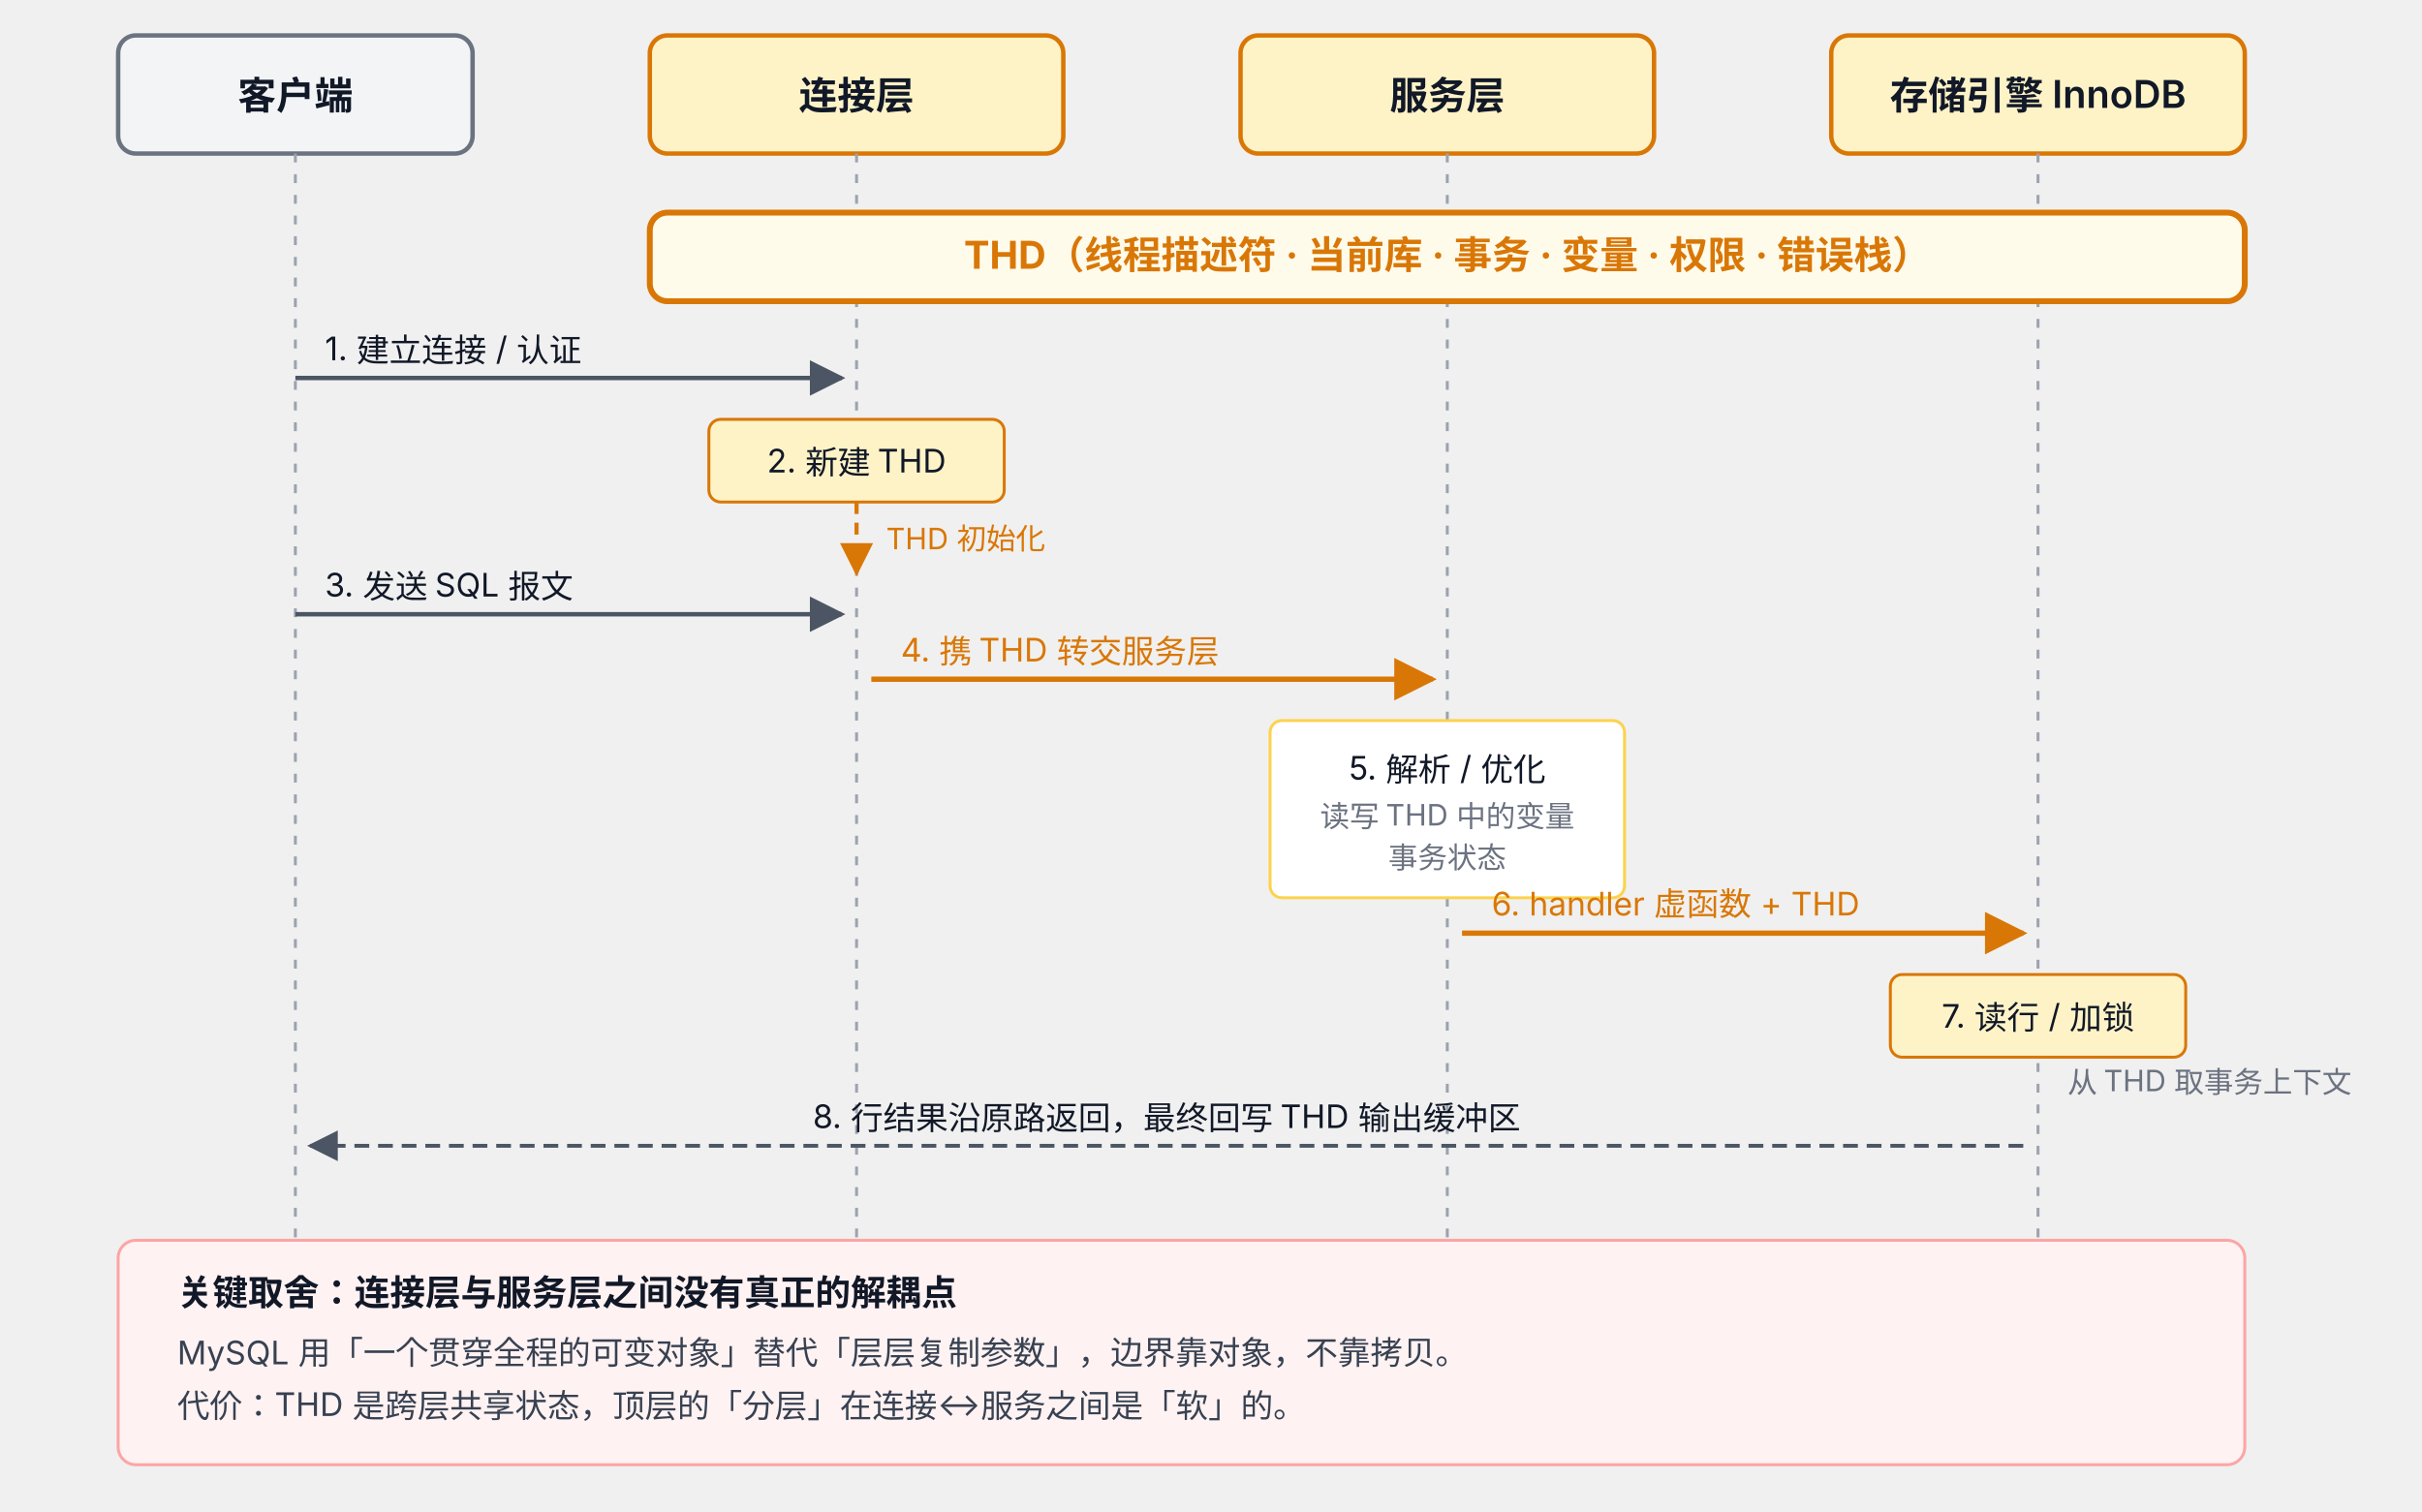
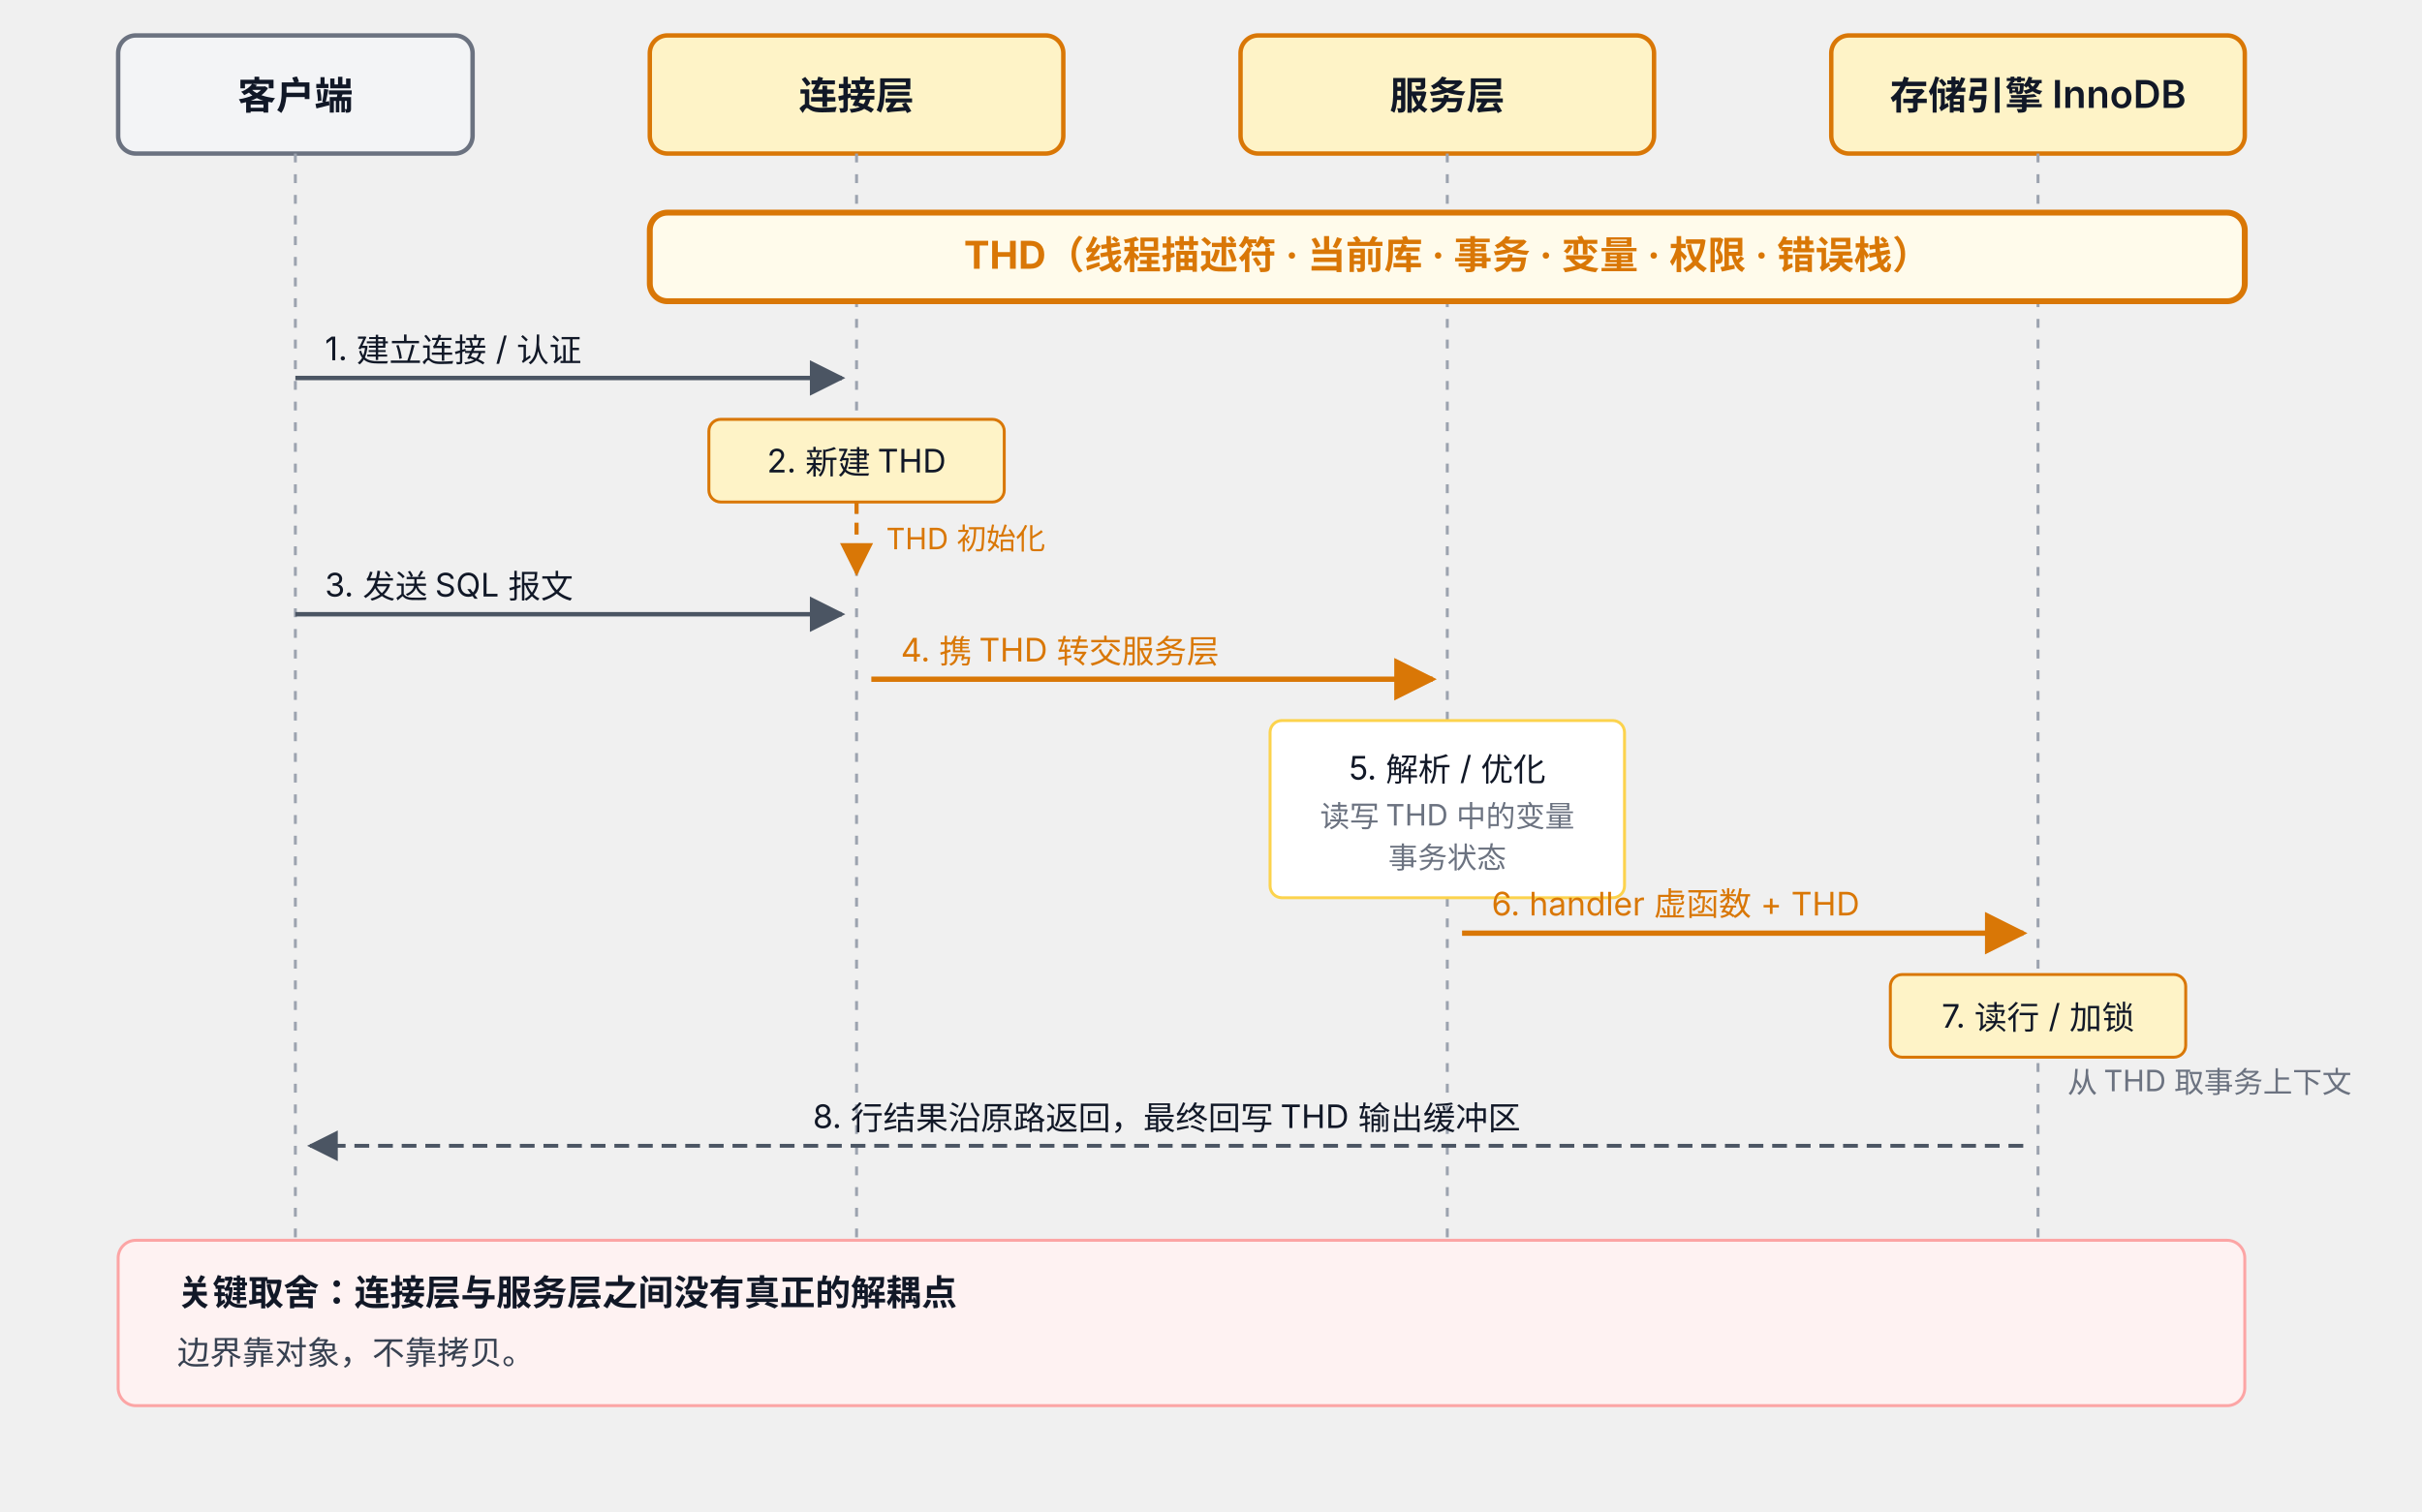
<svg xmlns="http://www.w3.org/2000/svg" viewBox="0 68 820 512" font-family="system-ui, -apple-system, 'PingFang SC', 'Microsoft YaHei', sans-serif">
  <defs>
    <marker id="arr45" viewBox="0 0 10 10" refX="9" refY="5" markerWidth="8" markerHeight="8" orient="auto">
      <path d="M0,0 L10,5 L0,10 z" fill="#4B5563" />
    </marker>
    <marker id="arr45r" viewBox="0 0 10 10" refX="9" refY="5" markerWidth="8" markerHeight="8" orient="auto">
      <path d="M0,0 L10,5 L0,10 z" fill="#D97706" />
    </marker>
  </defs>
  <rect x="40" y="80" width="120" height="40" rx="6" fill="#F3F4F6" stroke="#6B7280" stroke-width="1.5" />
  <text x="100" y="105" text-anchor="middle" font-size="13" font-weight="600" fill="#111827">客户端</text>
  <line x1="100" y1="120" x2="100" y2="520" stroke="#9CA3AF" stroke-width="1" stroke-dasharray="3 4" />
  <rect x="220" y="80" width="140" height="40" rx="6" fill="#FEF3C7" stroke="#D97706" stroke-width="1.5" />
  <text x="290" y="105" text-anchor="middle" font-size="13" font-weight="600" fill="#111827">连接层</text>
  <line x1="290" y1="120" x2="290" y2="520" stroke="#9CA3AF" stroke-width="1" stroke-dasharray="3 4" />
  <rect x="420" y="80" width="140" height="40" rx="6" fill="#FEF3C7" stroke="#D97706" stroke-width="1.5" />
  <text x="490" y="105" text-anchor="middle" font-size="13" font-weight="600" fill="#111827">服务层</text>
  <line x1="490" y1="120" x2="490" y2="520" stroke="#9CA3AF" stroke-width="1" stroke-dasharray="3 4" />
  <rect x="620" y="80" width="140" height="40" rx="6" fill="#FEF3C7" stroke="#D97706" stroke-width="1.5" />
  <text x="690" y="105" text-anchor="middle" font-size="13" font-weight="600" fill="#111827">存储引擎 InnoDB</text>
  <line x1="690" y1="120" x2="690" y2="520" stroke="#9CA3AF" stroke-width="1" stroke-dasharray="3 4" />
  <rect x="220" y="140" width="540" height="30" rx="6" fill="#FFFBEB" stroke="#D97706" stroke-width="2" />
  <text x="490" y="159" text-anchor="middle" font-size="13" font-weight="700" fill="#D97706">THD（线程描述符 · 当前库 · 事务 · 变量 · 权限 · 错误栈）</text>
  <line x1="100" y1="196" x2="285" y2="196" stroke="#4B5563" stroke-width="1.5" marker-end="url(#arr45)" />
  <text x="110" y="190" font-size="11" fill="#111827">1. 建立连接 / 认证</text>
  <rect x="240" y="210" width="100" height="28" rx="4" fill="#FEF3C7" stroke="#D97706" stroke-width="1" />
  <text x="290" y="228" text-anchor="middle" font-size="11" fill="#111827">2. 新建 THD</text>
  <line x1="290" y1="238" x2="290" y2="262" stroke="#D97706" stroke-width="1.4" stroke-dasharray="4 3" marker-end="url(#arr45r)" />
  <text x="300" y="254" font-size="10" fill="#D97706">THD 初始化</text>
  <line x1="100" y1="276" x2="285" y2="276" stroke="#4B5563" stroke-width="1.5" marker-end="url(#arr45)" />
  <text x="110" y="270" font-size="11" fill="#111827">3. 发送 SQL 报文</text>
  <line x1="295" y1="298" x2="485" y2="298" stroke="#D97706" stroke-width="1.8" marker-end="url(#arr45r)" />
  <text x="305" y="292" font-size="11" fill="#D97706">4. 携 THD 转交服务层</text>
  <rect x="430" y="312" width="120" height="60" rx="4" fill="#FFFFFF" stroke="#FCD34D" stroke-width="1" />
  <text x="490" y="332" text-anchor="middle" font-size="11" fill="#111827">5. 解析 / 优化</text>
  <text x="490" y="348" text-anchor="middle" font-size="10" fill="#6B7280">读写 THD 中的变量</text>
  <text x="490" y="362" text-anchor="middle" font-size="10" fill="#6B7280">事务状态</text>
  <line x1="495" y1="384" x2="685" y2="384" stroke="#D97706" stroke-width="1.8" marker-end="url(#arr45r)" />
  <text x="505" y="378" font-size="11" fill="#D97706">6. handler 虚函数 + THD</text>
  <rect x="640" y="398" width="100" height="28" rx="4" fill="#FEF3C7" stroke="#D97706" stroke-width="1" />
  <text x="690" y="416" text-anchor="middle" font-size="11" fill="#111827">7. 读行 / 加锁</text>
  <text x="700" y="438" font-size="10" fill="#6B7280">从 THD 取事务上下文</text>
  <line x1="685" y1="456" x2="105" y2="456" stroke="#4B5563" stroke-width="1.3" stroke-dasharray="5 3" marker-end="url(#arr45)" />
  <text x="395" y="450" text-anchor="middle" font-size="11" fill="#111827">8. 行结果沿原路返回，最终回写 THD 输出缓冲区</text>
-   <rect x="40" y="488" width="720" height="76" rx="6" fill="#FEF2F2" stroke="#FCA5A5" stroke-width="1" />
+   <rect x="40" y="488" width="720" height="56" rx="6" fill="#FEF2F2" stroke="#FCA5A5" stroke-width="1" />
  <text x="60" y="510" font-size="12" font-weight="600" fill="#111827">关键取舍：连接层与服务层之间没有真正的解耦点</text>
-   <text x="60" y="530" font-size="11" fill="#374151">MySQL 用「一个贯穿全程的可变对象」替代「层层复制参数」，边界靠对象，不靠拷贝。</text>
-   <text x="60" y="548" font-size="11" fill="#374151">代价：THD 是跨层共享状态，顶层的「分层」在连接↔服务之间是「软」的。</text>
+   <text x="60" y="530" font-size="11" fill="#374151">边界靠对象，不靠拷贝。</text>
</svg>
